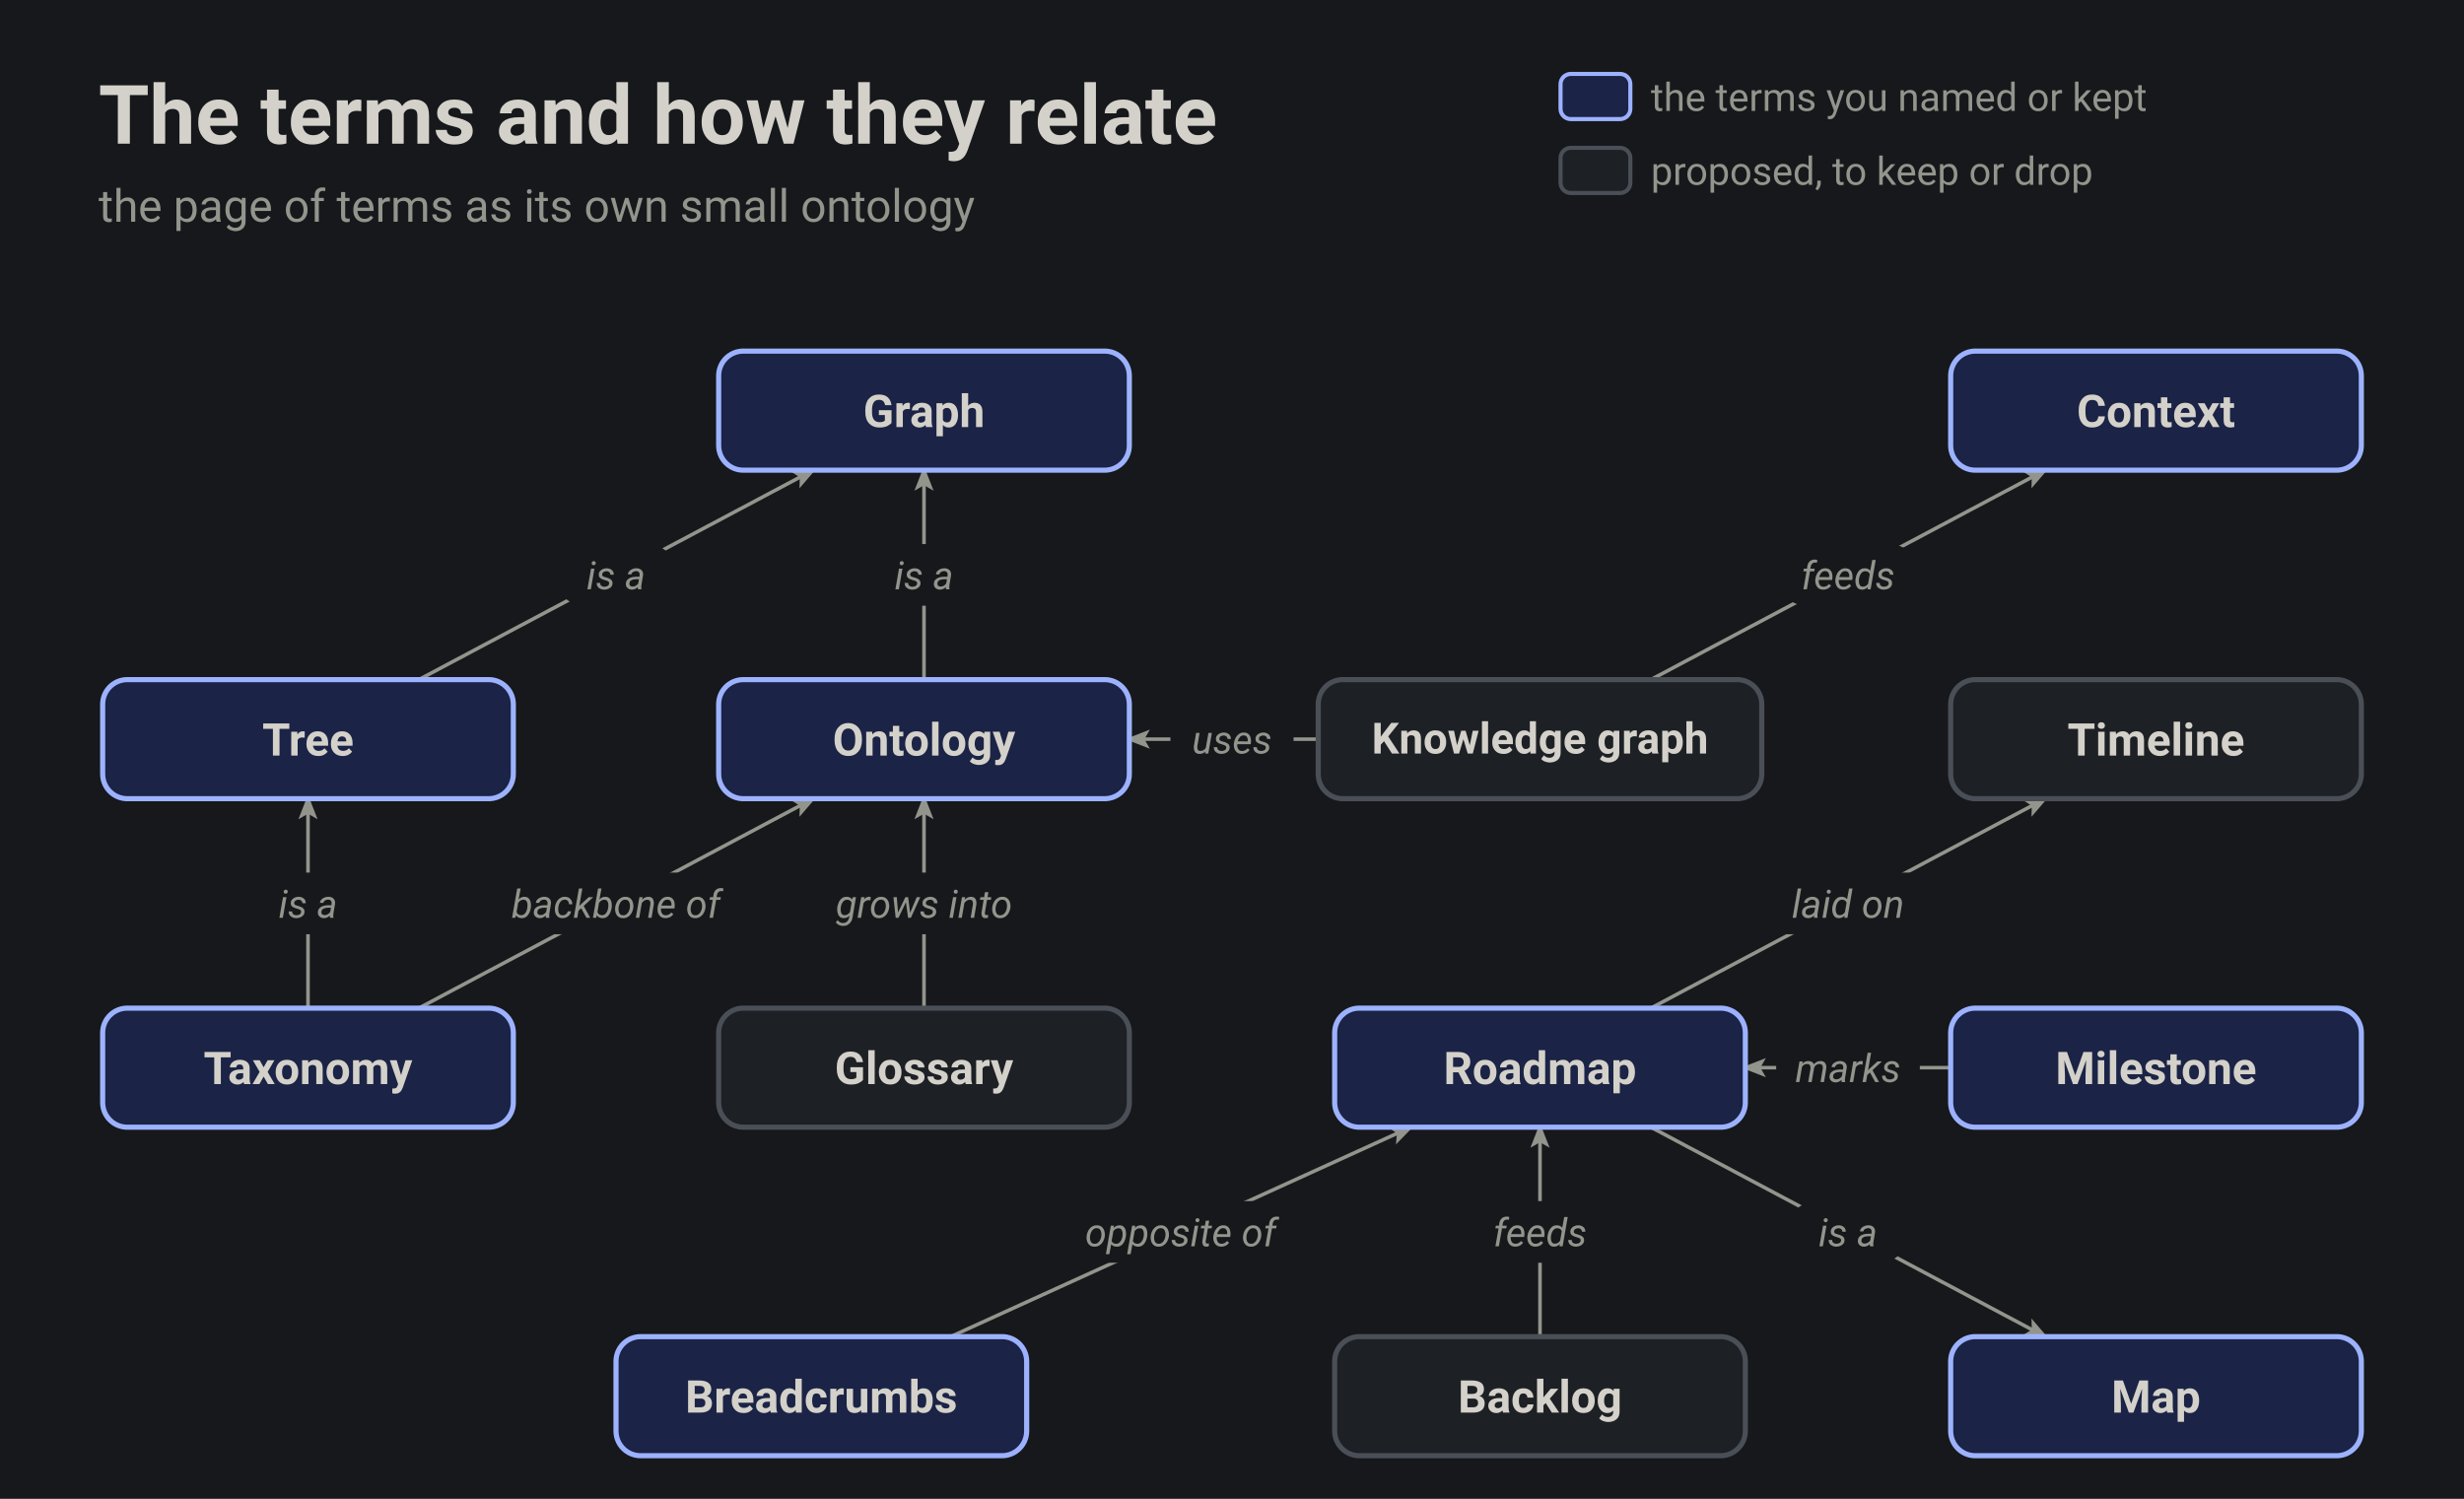
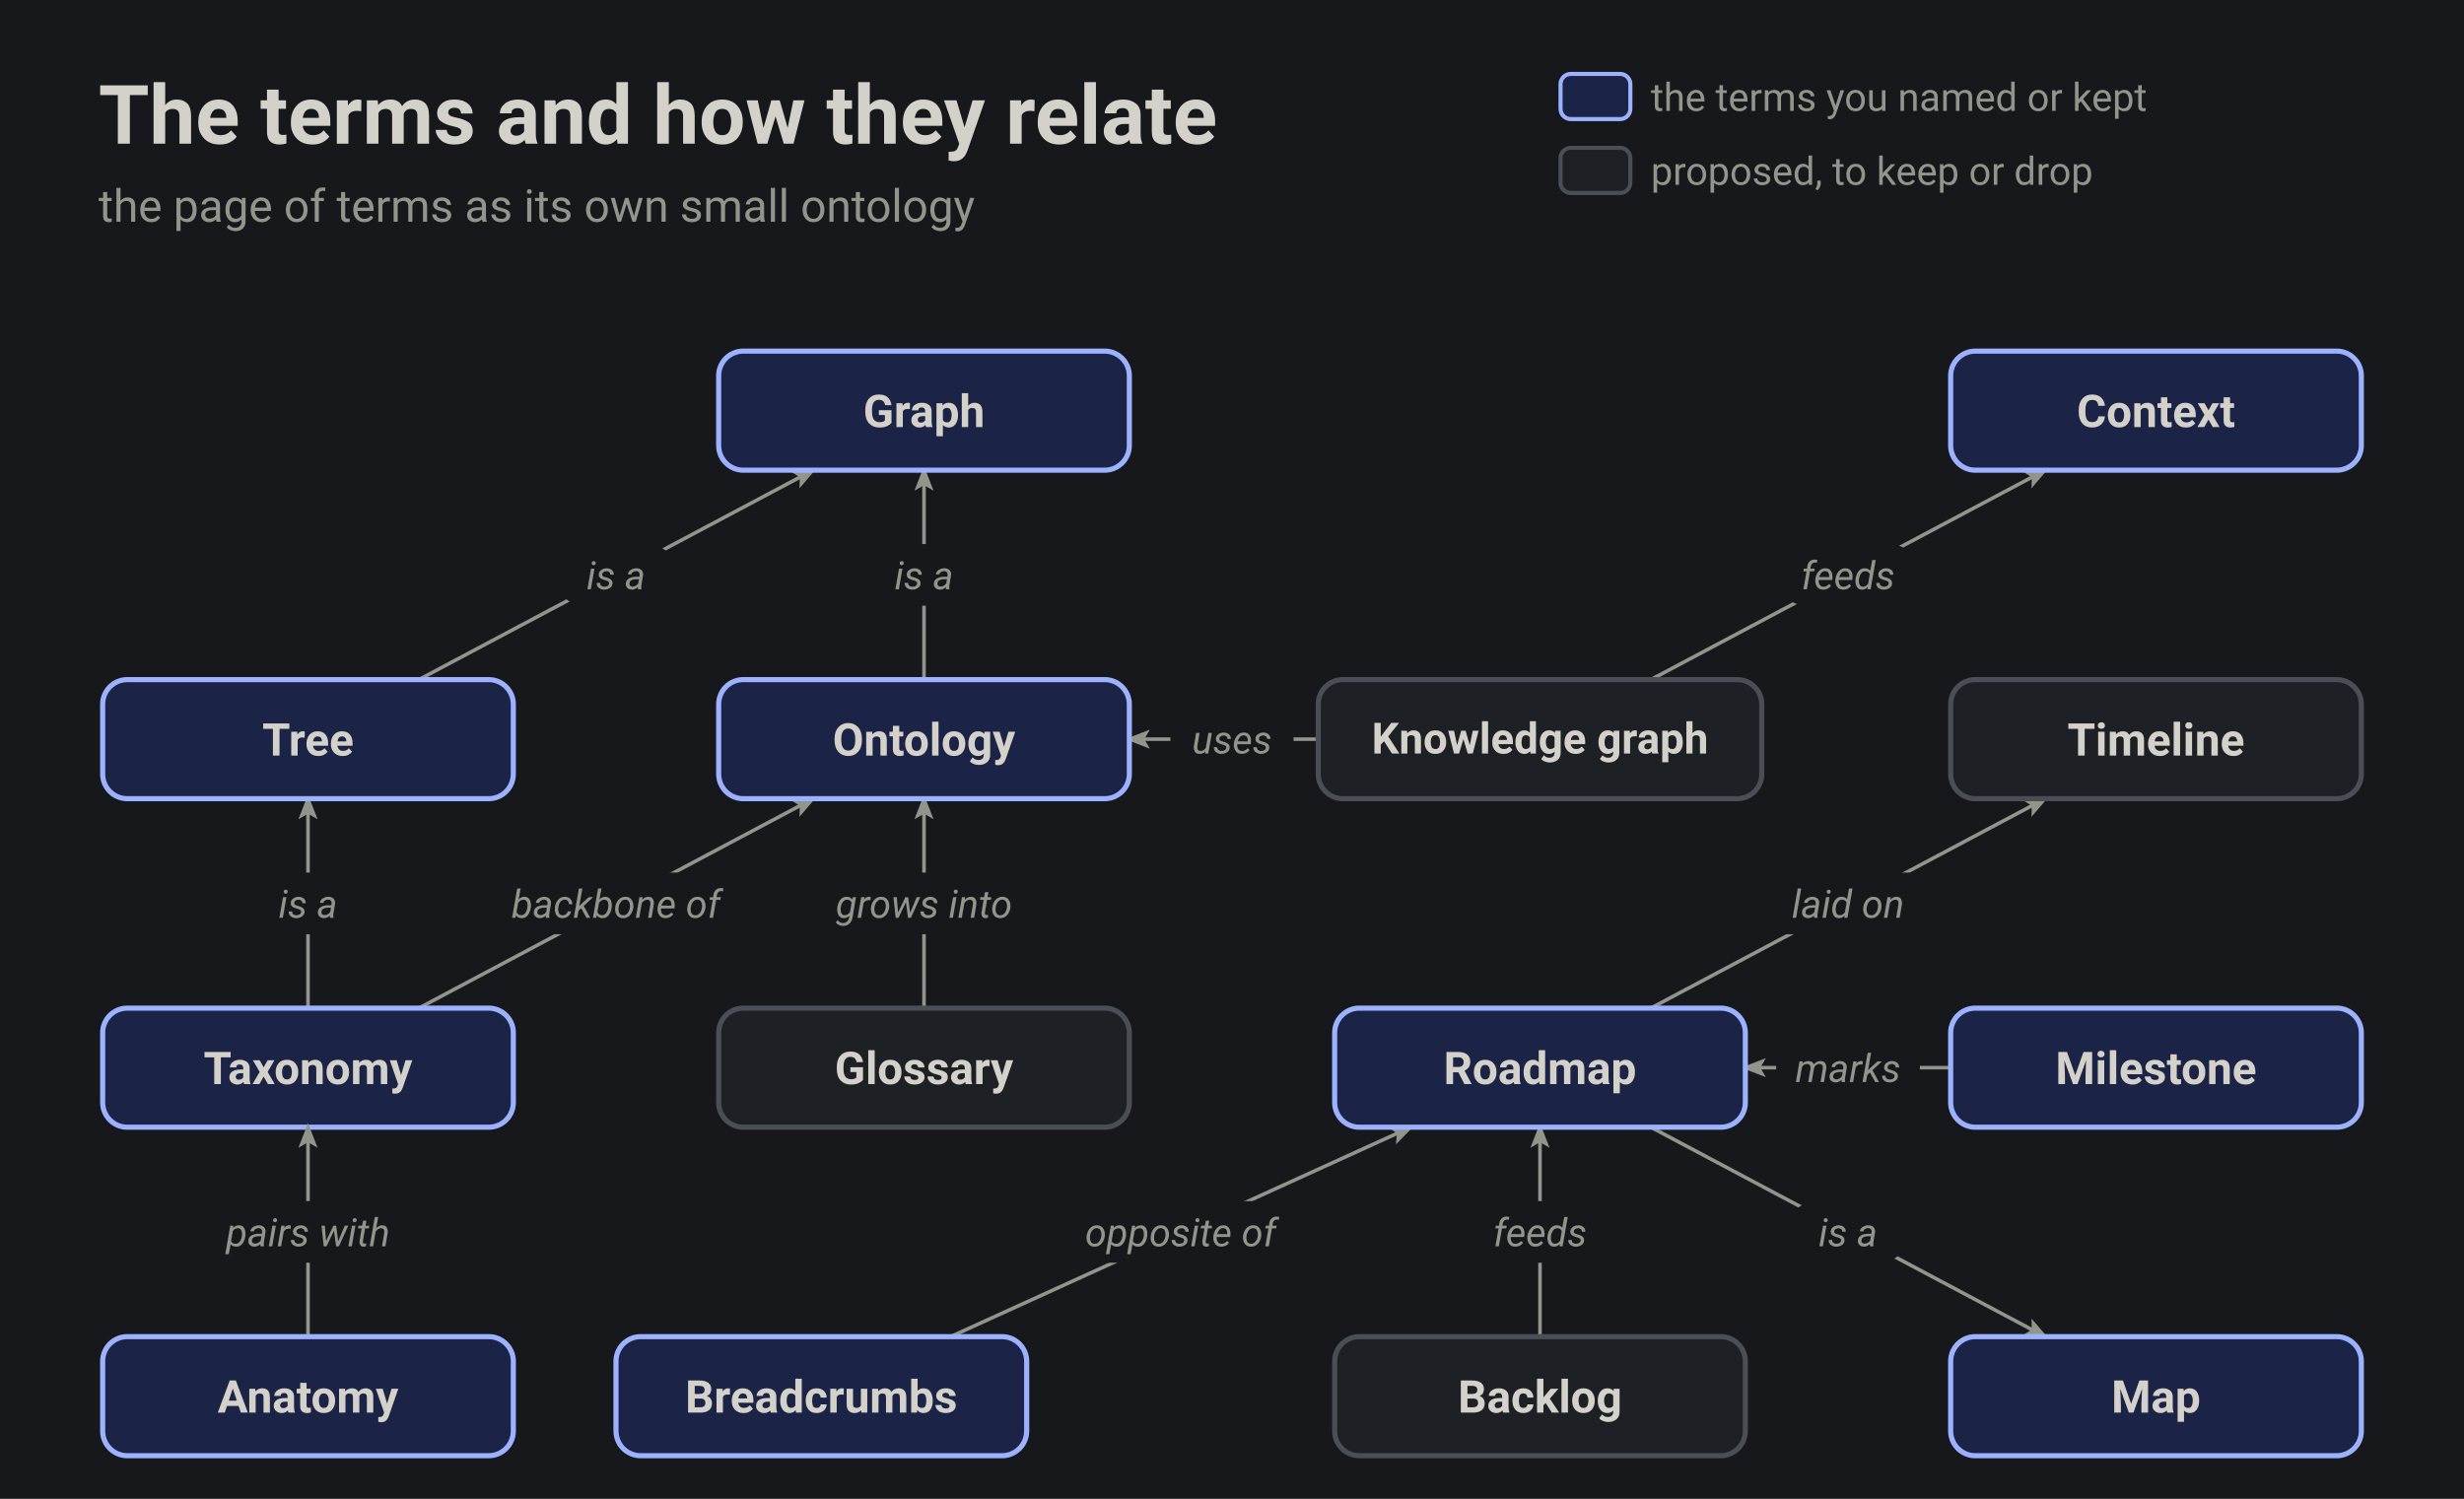
<svg xmlns="http://www.w3.org/2000/svg" viewBox="0 0 1200 730" font-family="system-ui, -apple-system, 'Segoe UI', Roboto, sans-serif">
  <rect width="1200" height="730" fill="#16181b" />
  <defs>
    <marker id="a" viewBox="0 0 12 12" refX="8" refY="6" markerUnits="userSpaceOnUse" markerWidth="16" markerHeight="16" orient="auto">
      <path d="M2 2.5 L11 6 L2 9.5 L4 6 z" fill="#92958c" stroke-linejoin="round" />
    </marker>
  </defs>
  <text x="48" y="70" fill="#d3d1c9" font-size="40" font-weight="700">The terms and how they relate</text>
  <text x="48" y="108" fill="#92958c" font-size="22">the page of terms as its own small ontology</text>
  <line x1="204" y1="331" x2="394.23" y2="229.94" stroke="#92958c" stroke-width="1.75" stroke-linecap="round" marker-end="url(#a)" />
  <rect x="270" y="265" width="60" height="30" rx="15" fill="#16181b" />
  <text x="300" y="287" fill="#92958c" font-size="19" font-style="italic" text-anchor="middle">is a</text>
  <line x1="450" y1="331" x2="450" y2="231" stroke="#92958c" stroke-width="1.75" stroke-linecap="round" marker-end="url(#a)" />
  <rect x="420" y="265" width="60" height="30" rx="15" fill="#16181b" />
  <text x="450" y="287" fill="#92958c" font-size="19" font-style="italic" text-anchor="middle">is a</text>
  <line x1="150" y1="491" x2="150" y2="391" stroke="#92958c" stroke-width="1.75" stroke-linecap="round" marker-end="url(#a)" />
  <rect x="120" y="425" width="60" height="30" rx="15" fill="#16181b" />
  <text x="150" y="447" fill="#92958c" font-size="19" font-style="italic" text-anchor="middle">is a</text>
  <line x1="204" y1="491" x2="394.23" y2="389.94" stroke="#92958c" stroke-width="1.75" stroke-linecap="round" marker-end="url(#a)" />
  <rect x="235" y="425" width="130" height="30" rx="15" fill="#16181b" />
  <text x="300" y="447" fill="#92958c" font-size="19" font-style="italic" text-anchor="middle">backbone of</text>
  <line x1="450" y1="491" x2="450" y2="391" stroke="#92958c" stroke-width="1.75" stroke-linecap="round" marker-end="url(#a)" />
  <rect x="390" y="425" width="120" height="30" rx="15" fill="#16181b" />
  <text x="450" y="447" fill="#92958c" font-size="19" font-style="italic" text-anchor="middle">grows into</text>
  <line x1="650" y1="360" x2="552" y2="360" stroke="#92958c" stroke-width="1.75" stroke-linecap="round" marker-end="url(#a)" />
  <rect x="570" y="345" width="60" height="30" rx="15" fill="#16181b" />
  <text x="600" y="367" fill="#92958c" font-size="19" font-style="italic" text-anchor="middle">uses</text>
  <line x1="804" y1="331" x2="994.23" y2="229.94" stroke="#92958c" stroke-width="1.75" stroke-linecap="round" marker-end="url(#a)" />
  <rect x="865" y="265" width="70" height="30" rx="15" fill="#16181b" />
  <text x="900" y="287" fill="#92958c" font-size="19" font-style="italic" text-anchor="middle">feeds</text>
  <line x1="804" y1="491" x2="994.23" y2="389.94" stroke="#92958c" stroke-width="1.75" stroke-linecap="round" marker-end="url(#a)" />
  <rect x="855" y="425" width="90" height="30" rx="15" fill="#16181b" />
  <text x="900" y="447" fill="#92958c" font-size="19" font-style="italic" text-anchor="middle">laid on</text>
  <line x1="950" y1="520" x2="852" y2="520" stroke="#92958c" stroke-width="1.75" stroke-linecap="round" marker-end="url(#a)" />
  <rect x="865" y="505" width="70" height="30" rx="15" fill="#16181b" />
  <text x="900" y="527" fill="#92958c" font-size="19" font-style="italic" text-anchor="middle">marks</text>
  <line x1="750" y1="651" x2="750" y2="551" stroke="#92958c" stroke-width="1.75" stroke-linecap="round" marker-end="url(#a)" />
  <rect x="715" y="585" width="70" height="30" rx="15" fill="#16181b" />
  <text x="750" y="607" fill="#92958c" font-size="19" font-style="italic" text-anchor="middle">feeds</text>
  <line x1="804" y1="549" x2="994.23" y2="650.06" stroke="#92958c" stroke-width="1.75" stroke-linecap="round" marker-end="url(#a)" />
  <rect x="870" y="585" width="60" height="30" rx="15" fill="#16181b" />
  <text x="900" y="607" fill="#92958c" font-size="19" font-style="italic" text-anchor="middle">is a</text>
  <line x1="463" y1="651" x2="685.18" y2="549.83" stroke="#92958c" stroke-width="1.75" stroke-linecap="round" marker-end="url(#a)" />
  <rect x="510" y="585" width="130" height="30" rx="15" fill="#16181b" />
  <text x="575" y="607" fill="#92958c" font-size="19" font-style="italic" text-anchor="middle">opposite of</text>
  <rect x="350.0" y="171.0" width="200" height="58" rx="12" fill="#1b2346" stroke="#9db2ff" stroke-width="2.5" />
  <text x="450" y="208" fill="#d3d1c9" font-size="22" font-weight="700" text-anchor="middle">Graph</text>
  <rect x="950.0" y="171.0" width="200" height="58" rx="12" fill="#1b2346" stroke="#9db2ff" stroke-width="2.5" />
  <text x="1050" y="208" fill="#d3d1c9" font-size="22" font-weight="700" text-anchor="middle">Context</text>
  <rect x="50.0" y="331.0" width="200" height="58" rx="12" fill="#1b2346" stroke="#9db2ff" stroke-width="2.5" />
  <text x="150" y="368" fill="#d3d1c9" font-size="22" font-weight="700" text-anchor="middle">Tree</text>
  <rect x="350.0" y="331.0" width="200" height="58" rx="12" fill="#1b2346" stroke="#9db2ff" stroke-width="2.5" />
  <text x="450" y="368" fill="#d3d1c9" font-size="22" font-weight="700" text-anchor="middle">Ontology</text>
  <rect x="642.0" y="331.0" width="216" height="58" rx="12" fill="#1d2024" stroke="#4a4f57" stroke-width="2.5" />
  <text x="750" y="367" fill="#d3d1c9" font-size="21" font-weight="700" text-anchor="middle">Knowledge graph</text>
  <rect x="950.0" y="331.0" width="200" height="58" rx="12" fill="#1d2024" stroke="#4a4f57" stroke-width="2.5" />
  <text x="1050" y="368" fill="#d3d1c9" font-size="22" font-weight="700" text-anchor="middle">Timeline</text>
  <rect x="50.0" y="491.0" width="200" height="58" rx="12" fill="#1b2346" stroke="#9db2ff" stroke-width="2.5" />
  <text x="150" y="528" fill="#d3d1c9" font-size="22" font-weight="700" text-anchor="middle">Taxonomy</text>
  <rect x="350.0" y="491.0" width="200" height="58" rx="12" fill="#1d2024" stroke="#4a4f57" stroke-width="2.5" />
  <text x="450" y="528" fill="#d3d1c9" font-size="22" font-weight="700" text-anchor="middle">Glossary</text>
  <rect x="650.0" y="491.0" width="200" height="58" rx="12" fill="#1b2346" stroke="#9db2ff" stroke-width="2.5" />
  <text x="750" y="528" fill="#d3d1c9" font-size="22" font-weight="700" text-anchor="middle">Roadmap</text>
  <rect x="950.0" y="491.0" width="200" height="58" rx="12" fill="#1b2346" stroke="#9db2ff" stroke-width="2.5" />
  <text x="1050" y="528" fill="#d3d1c9" font-size="22" font-weight="700" text-anchor="middle">Milestone</text>
  <rect x="650.0" y="651.0" width="200" height="58" rx="12" fill="#1d2024" stroke="#4a4f57" stroke-width="2.5" />
  <text x="750" y="688" fill="#d3d1c9" font-size="22" font-weight="700" text-anchor="middle">Backlog</text>
  <rect x="950.0" y="651.0" width="200" height="58" rx="12" fill="#1b2346" stroke="#9db2ff" stroke-width="2.5" />
  <text x="1050" y="688" fill="#d3d1c9" font-size="22" font-weight="700" text-anchor="middle">Map</text>
  <rect x="300.0" y="651.0" width="200" height="58" rx="12" fill="#1b2346" stroke="#9db2ff" stroke-width="2.5" />
  <text x="400" y="688" fill="#d3d1c9" font-size="22" font-weight="700" text-anchor="middle">Breadcrumbs</text>
+   <line x1="150" y1="651" x2="150" y2="551" stroke="#92958c" stroke-width="1.75" stroke-linecap="round" marker-end="url(#a)" />
+   <rect x="85" y="585" width="130" height="30" rx="15" fill="#16181b" />
+   <text x="150" y="607" fill="#92958c" font-size="19" font-style="italic" text-anchor="middle">pairs with</text>
+   <rect x="50.0" y="651.0" width="200" height="58" rx="12" fill="#1b2346" stroke="#9db2ff" stroke-width="2.5" />
+   <text x="150" y="688" fill="#d3d1c9" font-size="22" font-weight="700" text-anchor="middle">Anatomy</text>
  <g font-size="19" fill="#92958c">
    <rect x="760" y="36" width="34" height="22" rx="5" fill="#1b2346" stroke="#9db2ff" stroke-width="2" />
    <text x="804" y="54">the terms you named or kept</text>
    <rect x="760" y="72" width="34" height="22" rx="5" fill="#1d2024" stroke="#4a4f57" stroke-width="2" />
    <text x="804" y="90">proposed, to keep or drop</text>
  </g>
</svg>
